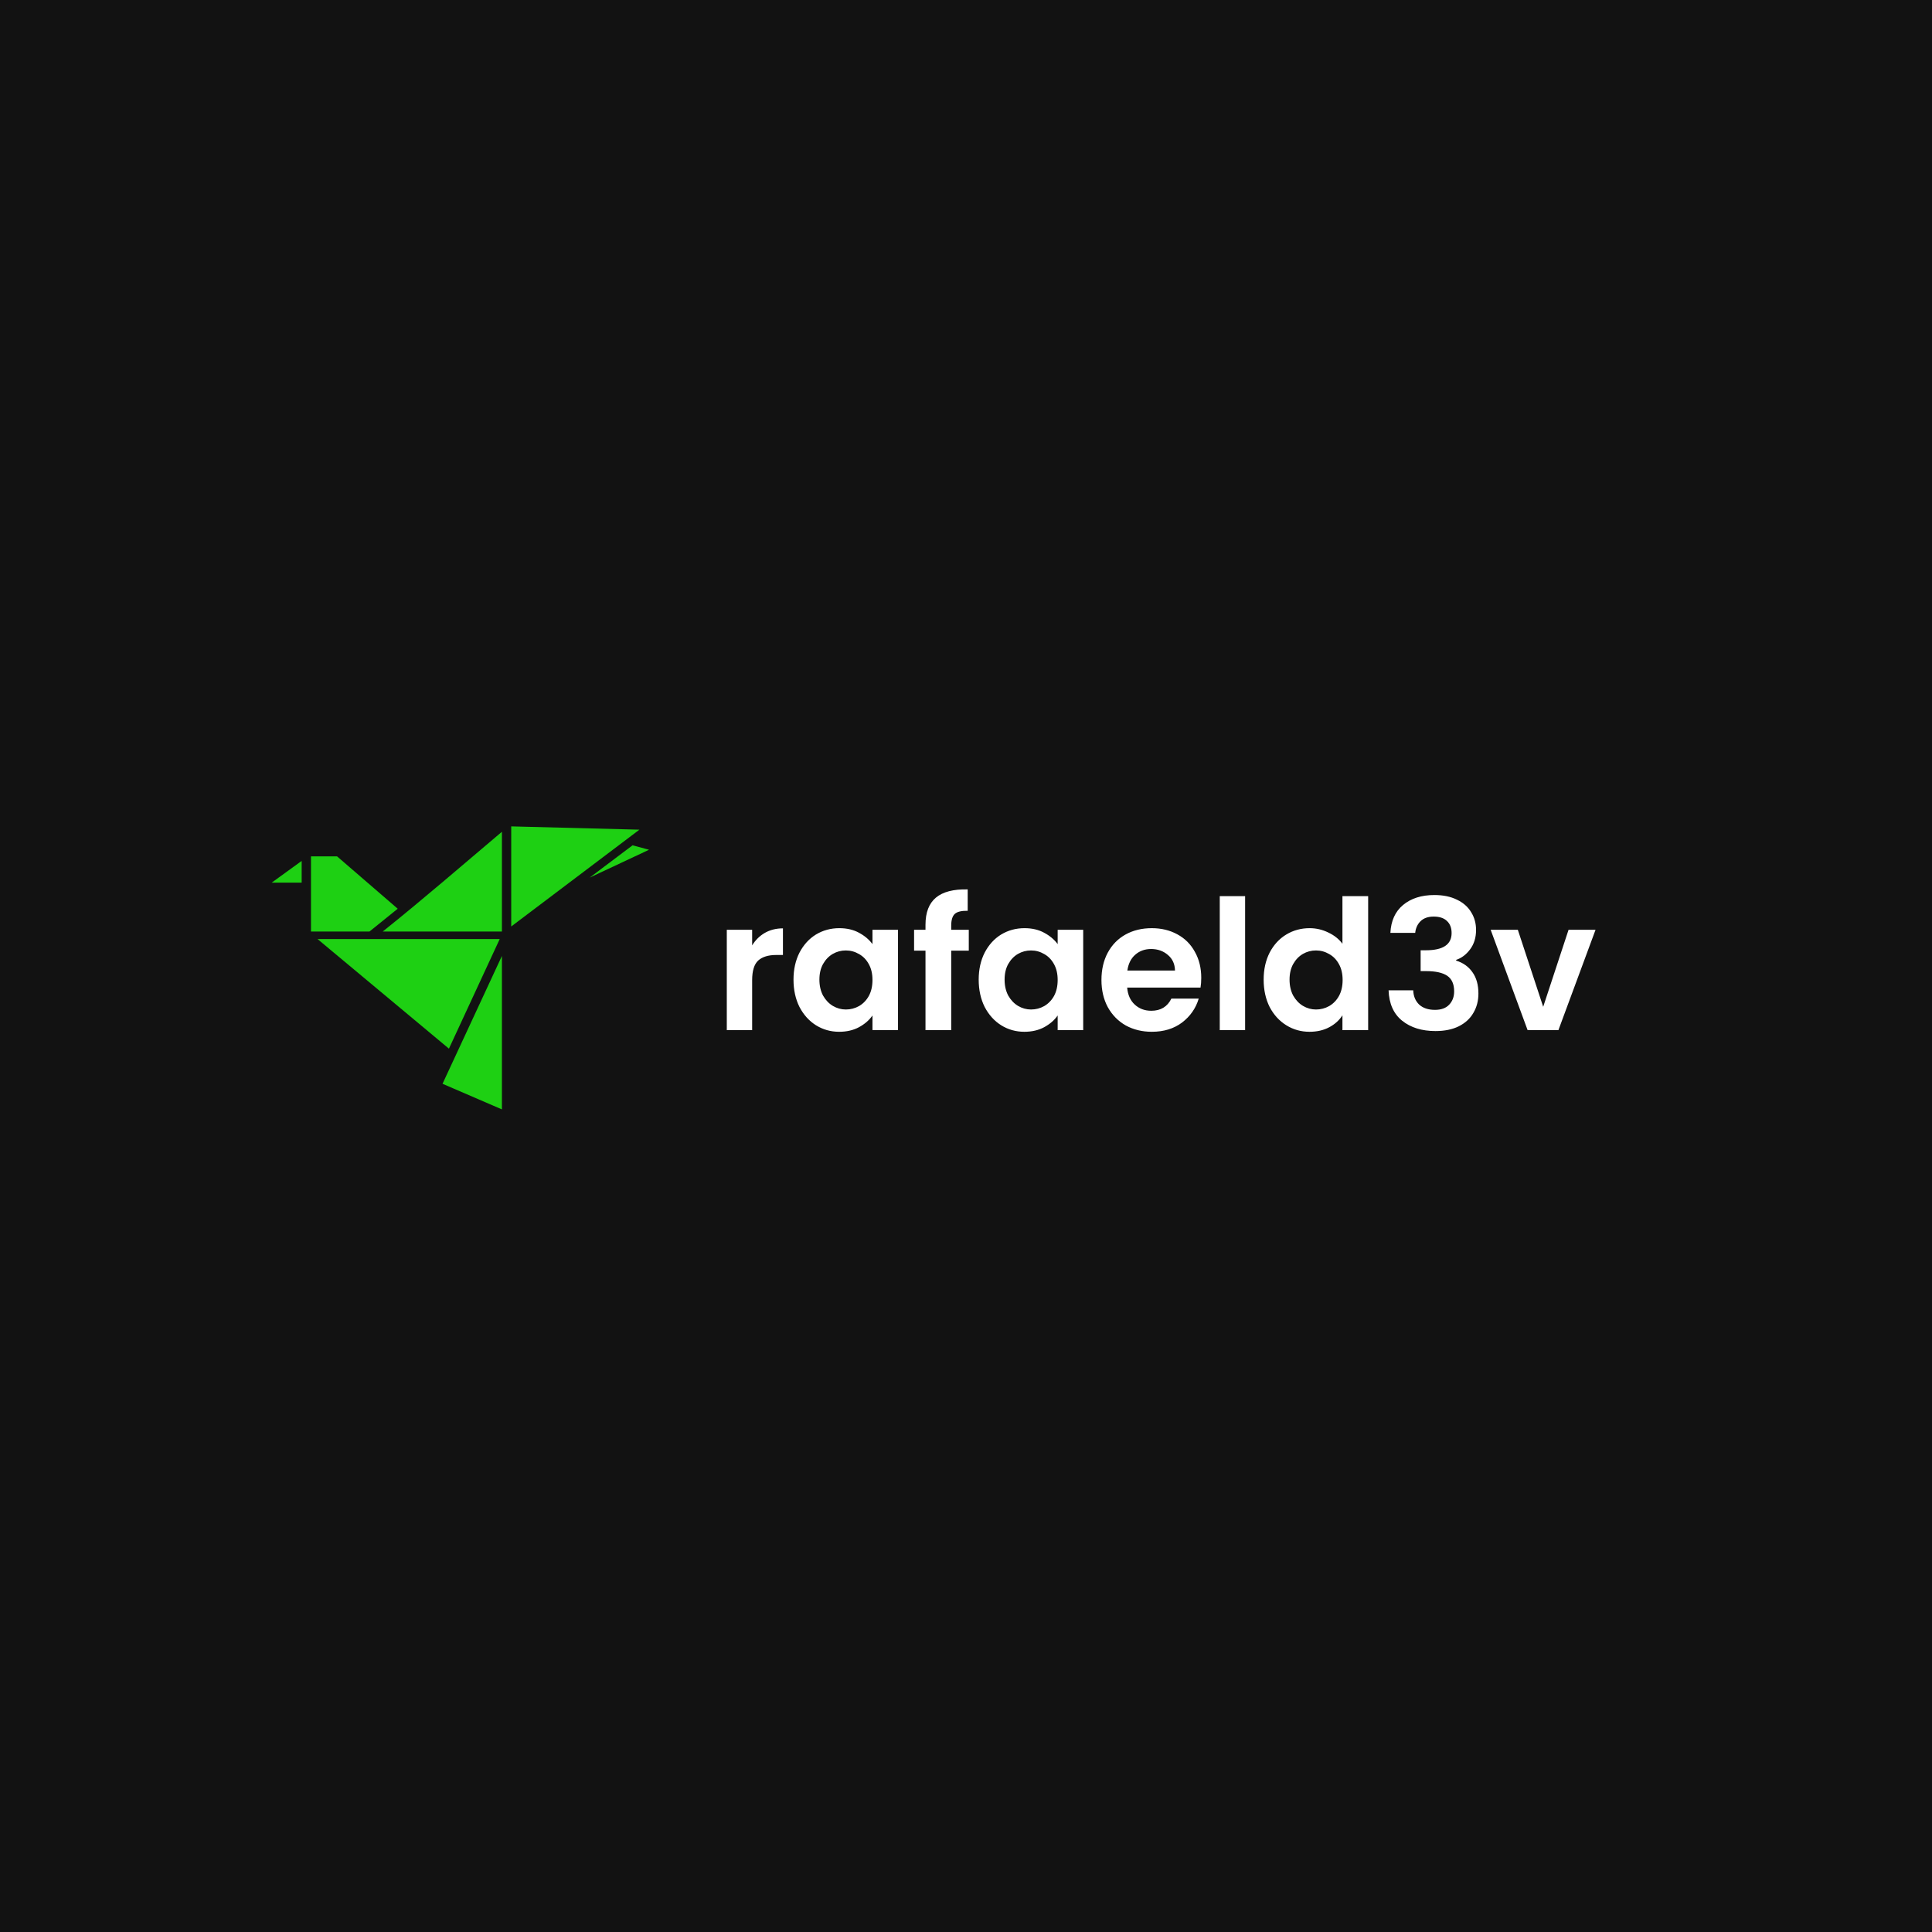
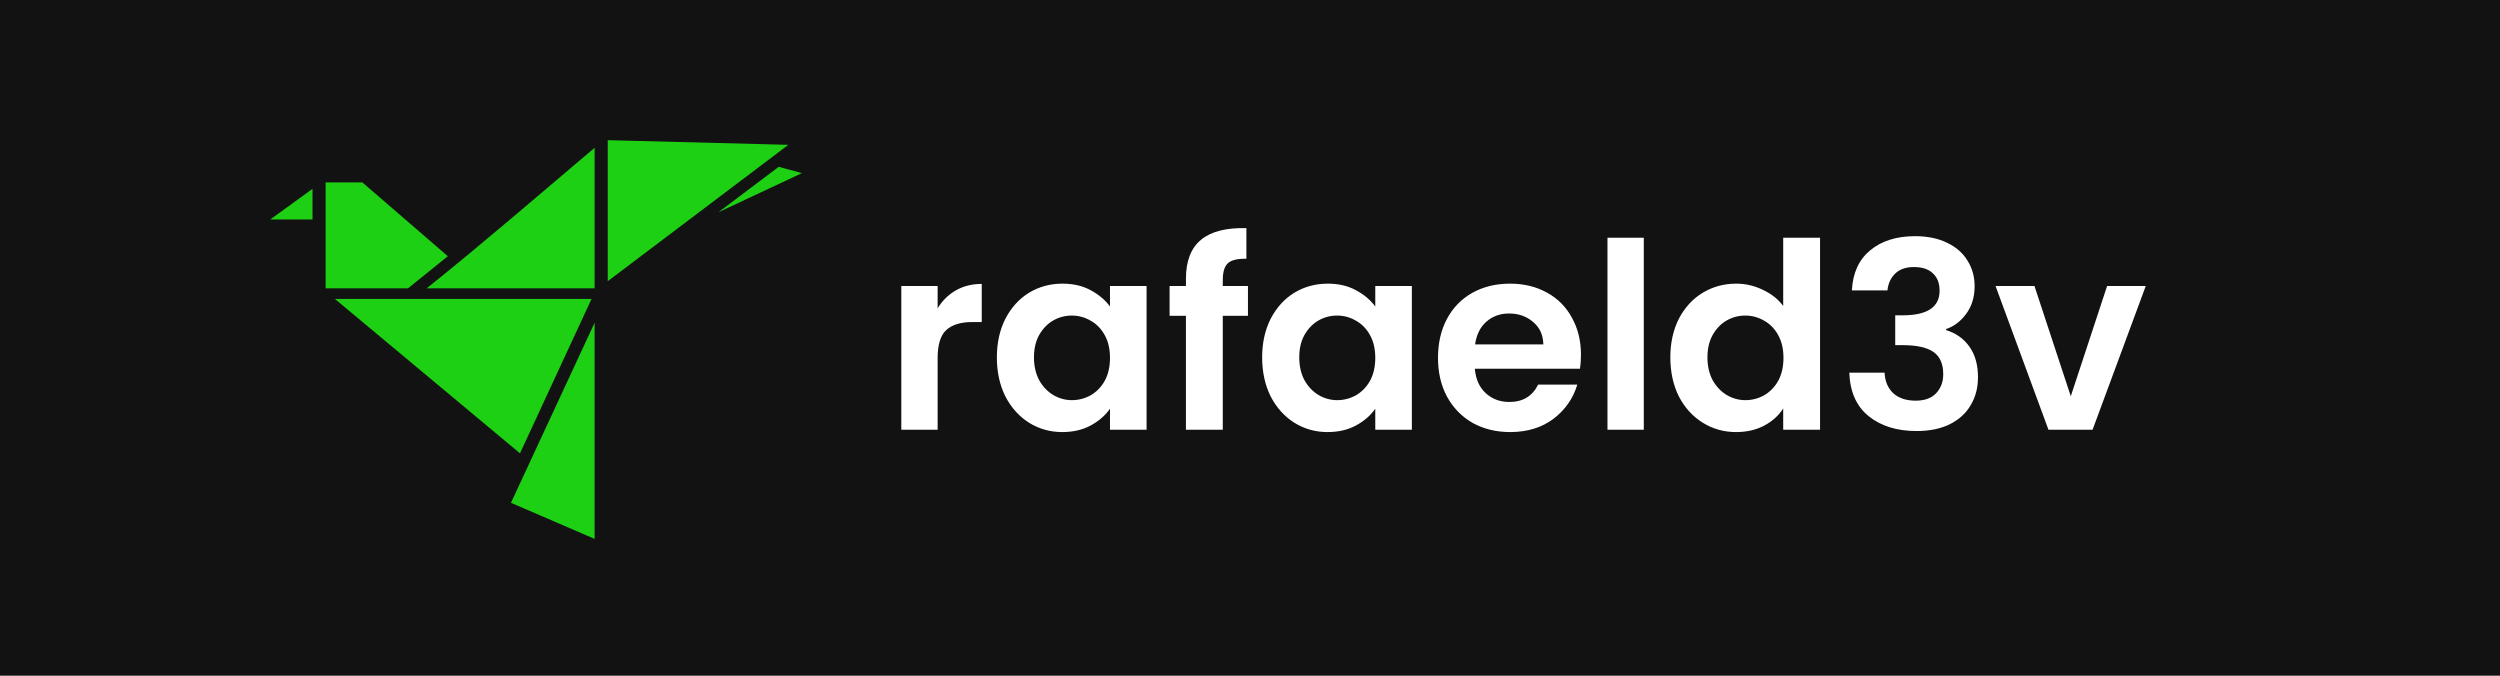
- <svg xmlns="http://www.w3.org/2000/svg" width="512" height="512" viewBox="0 0 512 512" fill="none">
-   <rect y="6.10352e-05" width="512" height="512" fill="#121212" />
-   <path d="M199.328 250.536C200.192 249.128 201.312 248.024 202.688 247.224C204.096 246.424 205.696 246.024 207.488 246.024V253.08H205.712C203.6 253.08 202 253.576 200.912 254.568C199.856 255.56 199.328 257.288 199.328 259.752V273H192.608V246.408H199.328V250.536ZM210.286 259.608C210.286 256.92 210.814 254.536 211.87 252.456C212.958 250.376 214.414 248.776 216.238 247.656C218.094 246.536 220.158 245.976 222.43 245.976C224.414 245.976 226.142 246.376 227.614 247.176C229.118 247.976 230.318 248.984 231.214 250.2V246.408H237.982V273H231.214V269.112C230.35 270.36 229.15 271.4 227.614 272.232C226.11 273.032 224.366 273.432 222.382 273.432C220.142 273.432 218.094 272.856 216.238 271.704C214.414 270.552 212.958 268.936 211.87 266.856C210.814 264.744 210.286 262.328 210.286 259.608ZM231.214 259.704C231.214 258.072 230.894 256.68 230.254 255.528C229.614 254.344 228.75 253.448 227.662 252.84C226.574 252.2 225.406 251.88 224.158 251.88C222.91 251.88 221.758 252.184 220.702 252.792C219.646 253.4 218.782 254.296 218.11 255.48C217.47 256.632 217.15 258.008 217.15 259.608C217.15 261.208 217.47 262.616 218.11 263.832C218.782 265.016 219.646 265.928 220.702 266.568C221.79 267.208 222.942 267.528 224.158 267.528C225.406 267.528 226.574 267.224 227.662 266.616C228.75 265.976 229.614 265.08 230.254 263.928C230.894 262.744 231.214 261.336 231.214 259.704ZM256.738 251.928H252.082V273H245.266V251.928H242.242V246.408H245.266V245.064C245.266 241.8 246.194 239.4 248.05 237.864C249.906 236.328 252.706 235.608 256.45 235.704V241.368C254.818 241.336 253.682 241.608 253.042 242.184C252.402 242.76 252.082 243.8 252.082 245.304V246.408H256.738V251.928ZM259.364 259.608C259.364 256.92 259.892 254.536 260.948 252.456C262.036 250.376 263.492 248.776 265.316 247.656C267.172 246.536 269.236 245.976 271.508 245.976C273.492 245.976 275.22 246.376 276.692 247.176C278.196 247.976 279.396 248.984 280.292 250.2V246.408H287.06V273H280.292V269.112C279.428 270.36 278.228 271.4 276.692 272.232C275.188 273.032 273.444 273.432 271.46 273.432C269.22 273.432 267.172 272.856 265.316 271.704C263.492 270.552 262.036 268.936 260.948 266.856C259.892 264.744 259.364 262.328 259.364 259.608ZM280.292 259.704C280.292 258.072 279.972 256.68 279.332 255.528C278.692 254.344 277.828 253.448 276.74 252.84C275.652 252.2 274.484 251.88 273.236 251.88C271.988 251.88 270.836 252.184 269.78 252.792C268.724 253.4 267.86 254.296 267.188 255.48C266.548 256.632 266.228 258.008 266.228 259.608C266.228 261.208 266.548 262.616 267.188 263.832C267.86 265.016 268.724 265.928 269.78 266.568C270.868 267.208 272.02 267.528 273.236 267.528C274.484 267.528 275.652 267.224 276.74 266.616C277.828 265.976 278.692 265.08 279.332 263.928C279.972 262.744 280.292 261.336 280.292 259.704ZM318.344 259.128C318.344 260.088 318.28 260.952 318.152 261.72H298.712C298.872 263.64 299.544 265.144 300.728 266.232C301.912 267.32 303.368 267.864 305.096 267.864C307.592 267.864 309.368 266.792 310.424 264.648H317.672C316.904 267.208 315.432 269.32 313.256 270.984C311.08 272.616 308.408 273.432 305.24 273.432C302.68 273.432 300.376 272.872 298.328 271.752C296.312 270.6 294.728 268.984 293.576 266.904C292.456 264.824 291.896 262.424 291.896 259.704C291.896 256.952 292.456 254.536 293.576 252.456C294.696 250.376 296.264 248.776 298.28 247.656C300.296 246.536 302.616 245.976 305.24 245.976C307.768 245.976 310.024 246.52 312.008 247.608C314.024 248.696 315.576 250.248 316.664 252.264C317.784 254.248 318.344 256.536 318.344 259.128ZM311.384 257.208C311.352 255.48 310.728 254.104 309.512 253.08C308.296 252.024 306.808 251.496 305.048 251.496C303.384 251.496 301.976 252.008 300.824 253.032C299.704 254.024 299.016 255.416 298.76 257.208H311.384ZM329.969 237.48V273H323.249V237.48H329.969ZM334.88 259.608C334.88 256.92 335.408 254.536 336.464 252.456C337.552 250.376 339.024 248.776 340.88 247.656C342.736 246.536 344.8 245.976 347.072 245.976C348.8 245.976 350.448 246.36 352.016 247.128C353.584 247.864 354.832 248.856 355.76 250.104V237.48H362.576V273H355.76V269.064C354.928 270.376 353.76 271.432 352.256 272.232C350.752 273.032 349.008 273.432 347.024 273.432C344.784 273.432 342.736 272.856 340.88 271.704C339.024 270.552 337.552 268.936 336.464 266.856C335.408 264.744 334.88 262.328 334.88 259.608ZM355.808 259.704C355.808 258.072 355.488 256.68 354.848 255.528C354.208 254.344 353.344 253.448 352.256 252.84C351.168 252.2 350 251.88 348.752 251.88C347.504 251.88 346.352 252.184 345.296 252.792C344.24 253.4 343.376 254.296 342.704 255.48C342.064 256.632 341.744 258.008 341.744 259.608C341.744 261.208 342.064 262.616 342.704 263.832C343.376 265.016 344.24 265.928 345.296 266.568C346.384 267.208 347.536 267.528 348.752 267.528C350 267.528 351.168 267.224 352.256 266.616C353.344 265.976 354.208 265.08 354.848 263.928C355.488 262.744 355.808 261.336 355.808 259.704ZM368.467 247.224C368.627 244.024 369.747 241.56 371.827 239.832C373.939 238.072 376.707 237.192 380.131 237.192C382.467 237.192 384.467 237.608 386.131 238.44C387.795 239.24 389.043 240.344 389.875 241.752C390.739 243.128 391.171 244.696 391.171 246.456C391.171 248.472 390.643 250.184 389.587 251.592C388.563 252.968 387.331 253.896 385.891 254.376V254.568C387.747 255.144 389.187 256.168 390.211 257.64C391.267 259.112 391.795 261 391.795 263.304C391.795 265.224 391.347 266.936 390.451 268.44C389.587 269.944 388.291 271.128 386.563 271.992C384.867 272.824 382.819 273.24 380.419 273.24C376.803 273.24 373.859 272.328 371.587 270.504C369.315 268.68 368.115 265.992 367.987 262.44H374.515C374.579 264.008 375.107 265.272 376.099 266.232C377.123 267.16 378.515 267.624 380.275 267.624C381.907 267.624 383.155 267.176 384.019 266.28C384.915 265.352 385.363 264.168 385.363 262.728C385.363 260.808 384.755 259.432 383.539 258.6C382.323 257.768 380.435 257.352 377.875 257.352H376.483V251.832H377.875C382.419 251.832 384.691 250.312 384.691 247.272C384.691 245.896 384.275 244.824 383.443 244.056C382.643 243.288 381.475 242.904 379.939 242.904C378.435 242.904 377.267 243.32 376.435 244.152C375.635 244.952 375.171 245.976 375.043 247.224H368.467ZM408.962 266.808L415.682 246.408H422.834L412.994 273H404.834L395.042 246.408H402.242L408.962 266.808Z" fill="white" />
-   <path d="M135.478 219L169.455 219.872L135.478 245.526V219ZM133.01 220.432V246.864H101.425C112.196 238.246 122.525 229.288 133.01 220.432ZM167.642 224.013L172 225.196L156.265 232.574L167.642 224.013ZM82.413 226.939H89.316L105.398 240.824L97.916 246.864H82.413C82.414 240.218 82.413 233.582 82.413 226.939ZM79.944 228.153V233.913H72L79.944 228.153ZM84.148 248.857H132.432L118.972 277.904L84.148 248.857ZM133.01 253.34V294L117.276 287.213C122.522 275.921 127.761 264.635 133.01 253.34Z" fill="#1ED013" />
+ <svg xmlns="http://www.w3.org/2000/svg" width="925" height="250" viewBox="0 0 925 250" fill="none">
+   <rect width="925" height="250" fill="#121212" />
+   <path d="M346.922 114.072C348.65 111.256 350.89 109.048 353.642 107.448C356.458 105.848 359.658 105.048 363.242 105.048V119.16H359.69C355.466 119.16 352.266 120.152 350.09 122.136C347.978 124.12 346.922 127.576 346.922 132.504V159H333.482V105.816H346.922V114.072ZM368.839 132.216C368.839 126.84 369.895 122.072 372.007 117.912C374.183 113.752 377.095 110.552 380.743 108.312C384.455 106.072 388.583 104.952 393.127 104.952C397.095 104.952 400.551 105.752 403.495 107.352C406.503 108.952 408.903 110.968 410.695 113.4V105.816H424.231V159H410.695V151.224C408.967 153.72 406.567 155.8 403.495 157.464C400.487 159.064 396.999 159.864 393.031 159.864C388.551 159.864 384.455 158.712 380.743 156.408C377.095 154.104 374.183 150.872 372.007 146.712C369.895 142.488 368.839 137.656 368.839 132.216ZM410.695 132.408C410.695 129.144 410.055 126.36 408.775 124.056C407.495 121.688 405.767 119.896 403.591 118.68C401.415 117.4 399.079 116.76 396.583 116.76C394.087 116.76 391.783 117.368 389.671 118.584C387.559 119.8 385.831 121.592 384.487 123.96C383.207 126.264 382.567 129.016 382.567 132.216C382.567 135.416 383.207 138.232 384.487 140.664C385.831 143.032 387.559 144.856 389.671 146.136C391.847 147.416 394.151 148.056 396.583 148.056C399.079 148.056 401.415 147.448 403.591 146.232C405.767 144.952 407.495 143.16 408.775 140.856C410.055 138.488 410.695 135.672 410.695 132.408ZM461.741 116.856H452.429V159H438.797V116.856H432.749V105.816H438.797V103.128C438.797 96.6 440.653 91.8 444.365 88.728C448.077 85.656 453.677 84.216 461.165 84.408V95.736C457.901 95.672 455.629 96.216 454.349 97.368C453.069 98.52 452.429 100.6 452.429 103.608V105.816H461.741V116.856ZM466.995 132.216C466.995 126.84 468.051 122.072 470.163 117.912C472.339 113.752 475.251 110.552 478.899 108.312C482.611 106.072 486.739 104.952 491.283 104.952C495.251 104.952 498.707 105.752 501.651 107.352C504.659 108.952 507.059 110.968 508.851 113.4V105.816H522.387V159H508.851V151.224C507.123 153.72 504.723 155.8 501.651 157.464C498.643 159.064 495.155 159.864 491.187 159.864C486.707 159.864 482.611 158.712 478.899 156.408C475.251 154.104 472.339 150.872 470.163 146.712C468.051 142.488 466.995 137.656 466.995 132.216ZM508.851 132.408C508.851 129.144 508.211 126.36 506.931 124.056C505.651 121.688 503.923 119.896 501.747 118.68C499.571 117.4 497.235 116.76 494.739 116.76C492.243 116.76 489.939 117.368 487.827 118.584C485.715 119.8 483.987 121.592 482.643 123.96C481.363 126.264 480.723 129.016 480.723 132.216C480.723 135.416 481.363 138.232 482.643 140.664C483.987 143.032 485.715 144.856 487.827 146.136C490.003 147.416 492.307 148.056 494.739 148.056C497.235 148.056 499.571 147.448 501.747 146.232C503.923 144.952 505.651 143.16 506.931 140.856C508.211 138.488 508.851 135.672 508.851 132.408ZM584.954 131.256C584.954 133.176 584.826 134.904 584.569 136.44H545.689C546.009 140.28 547.353 143.288 549.721 145.464C552.089 147.64 555.001 148.728 558.457 148.728C563.449 148.728 567.001 146.584 569.113 142.296H583.61C582.073 147.416 579.129 151.64 574.777 154.968C570.425 158.232 565.081 159.864 558.745 159.864C553.625 159.864 549.017 158.744 544.921 156.504C540.889 154.2 537.721 150.968 535.417 146.808C533.177 142.648 532.057 137.848 532.057 132.408C532.057 126.904 533.177 122.072 535.417 117.912C537.657 113.752 540.793 110.552 544.825 108.312C548.857 106.072 553.497 104.952 558.745 104.952C563.801 104.952 568.313 106.04 572.281 108.216C576.313 110.392 579.417 113.496 581.593 117.528C583.833 121.496 584.954 126.072 584.954 131.256ZM571.033 127.416C570.969 123.96 569.721 121.208 567.289 119.16C564.857 117.048 561.881 115.992 558.361 115.992C555.033 115.992 552.217 117.016 549.913 119.064C547.673 121.048 546.297 123.832 545.785 127.416H571.033ZM608.203 87.96V159H594.763V87.96H608.203ZM618.026 132.216C618.026 126.84 619.082 122.072 621.194 117.912C623.37 113.752 626.314 110.552 630.026 108.312C633.738 106.072 637.866 104.952 642.41 104.952C645.866 104.952 649.162 105.72 652.298 107.256C655.434 108.728 657.93 110.712 659.786 113.208V87.96H673.418V159H659.786V151.128C658.122 153.752 655.786 155.864 652.778 157.464C649.77 159.064 646.282 159.864 642.314 159.864C637.834 159.864 633.738 158.712 630.026 156.408C626.314 154.104 623.37 150.872 621.194 146.712C619.082 142.488 618.026 137.656 618.026 132.216ZM659.882 132.408C659.882 129.144 659.242 126.36 657.962 124.056C656.682 121.688 654.954 119.896 652.778 118.68C650.602 117.4 648.266 116.76 645.77 116.76C643.274 116.76 640.97 117.368 638.858 118.584C636.746 119.8 635.018 121.592 633.674 123.96C632.394 126.264 631.754 129.016 631.754 132.216C631.754 135.416 632.394 138.232 633.674 140.664C635.018 143.032 636.746 144.856 638.858 146.136C641.034 147.416 643.338 148.056 645.77 148.056C648.266 148.056 650.602 147.448 652.778 146.232C654.954 144.952 656.682 143.16 657.962 140.856C659.242 138.488 659.882 135.672 659.882 132.408ZM685.201 107.448C685.521 101.048 687.761 96.12 691.921 92.664C696.145 89.144 701.681 87.384 708.529 87.384C713.201 87.384 717.201 88.216 720.529 89.88C723.857 91.48 726.353 93.688 728.017 96.504C729.745 99.256 730.609 102.392 730.609 105.912C730.609 109.944 729.553 113.368 727.441 116.184C725.393 118.936 722.929 120.792 720.049 121.752V122.136C723.761 123.288 726.641 125.336 728.689 128.28C730.801 131.224 731.857 135 731.857 139.608C731.857 143.448 730.961 146.872 729.169 149.88C727.441 152.888 724.849 155.256 721.393 156.984C718.001 158.648 713.905 159.48 709.105 159.48C701.873 159.48 695.985 157.656 691.441 154.008C686.897 150.36 684.497 144.984 684.241 137.88H697.297C697.425 141.016 698.481 143.544 700.465 145.464C702.513 147.32 705.297 148.248 708.817 148.248C712.081 148.248 714.577 147.352 716.305 145.56C718.097 143.704 718.993 141.336 718.993 138.456C718.993 134.616 717.777 131.864 715.345 130.2C712.913 128.536 709.137 127.704 704.017 127.704H701.233V116.664H704.017C713.105 116.664 717.649 113.624 717.649 107.544C717.649 104.792 716.817 102.648 715.153 101.112C713.553 99.576 711.217 98.808 708.145 98.808C705.137 98.808 702.801 99.64 701.137 101.304C699.537 102.904 698.609 104.952 698.353 107.448H685.201ZM766.189 146.616L779.629 105.816H793.934L774.253 159H757.933L738.349 105.816H752.749L766.189 146.616Z" fill="white" />
+   <path d="M224.862 51.868L291.692 53.583L224.862 104.043V51.868ZM220.007 54.685V106.677H157.879C179.065 89.724 199.382 72.105 220.007 54.685ZM288.127 61.727L296.699 64.055L265.749 78.568L288.127 61.727ZM120.482 67.484H134.06L165.693 94.796L150.976 106.677H120.482C120.484 93.604 120.482 80.55 120.482 67.484ZM115.627 69.872V81.201H100L115.627 69.872ZM123.895 110.596H218.869L192.394 167.732L123.895 110.596ZM220.007 119.414V199.392L189.057 186.042C199.377 163.83 209.682 141.632 220.007 119.414Z" fill="#1ED013" />
</svg>
